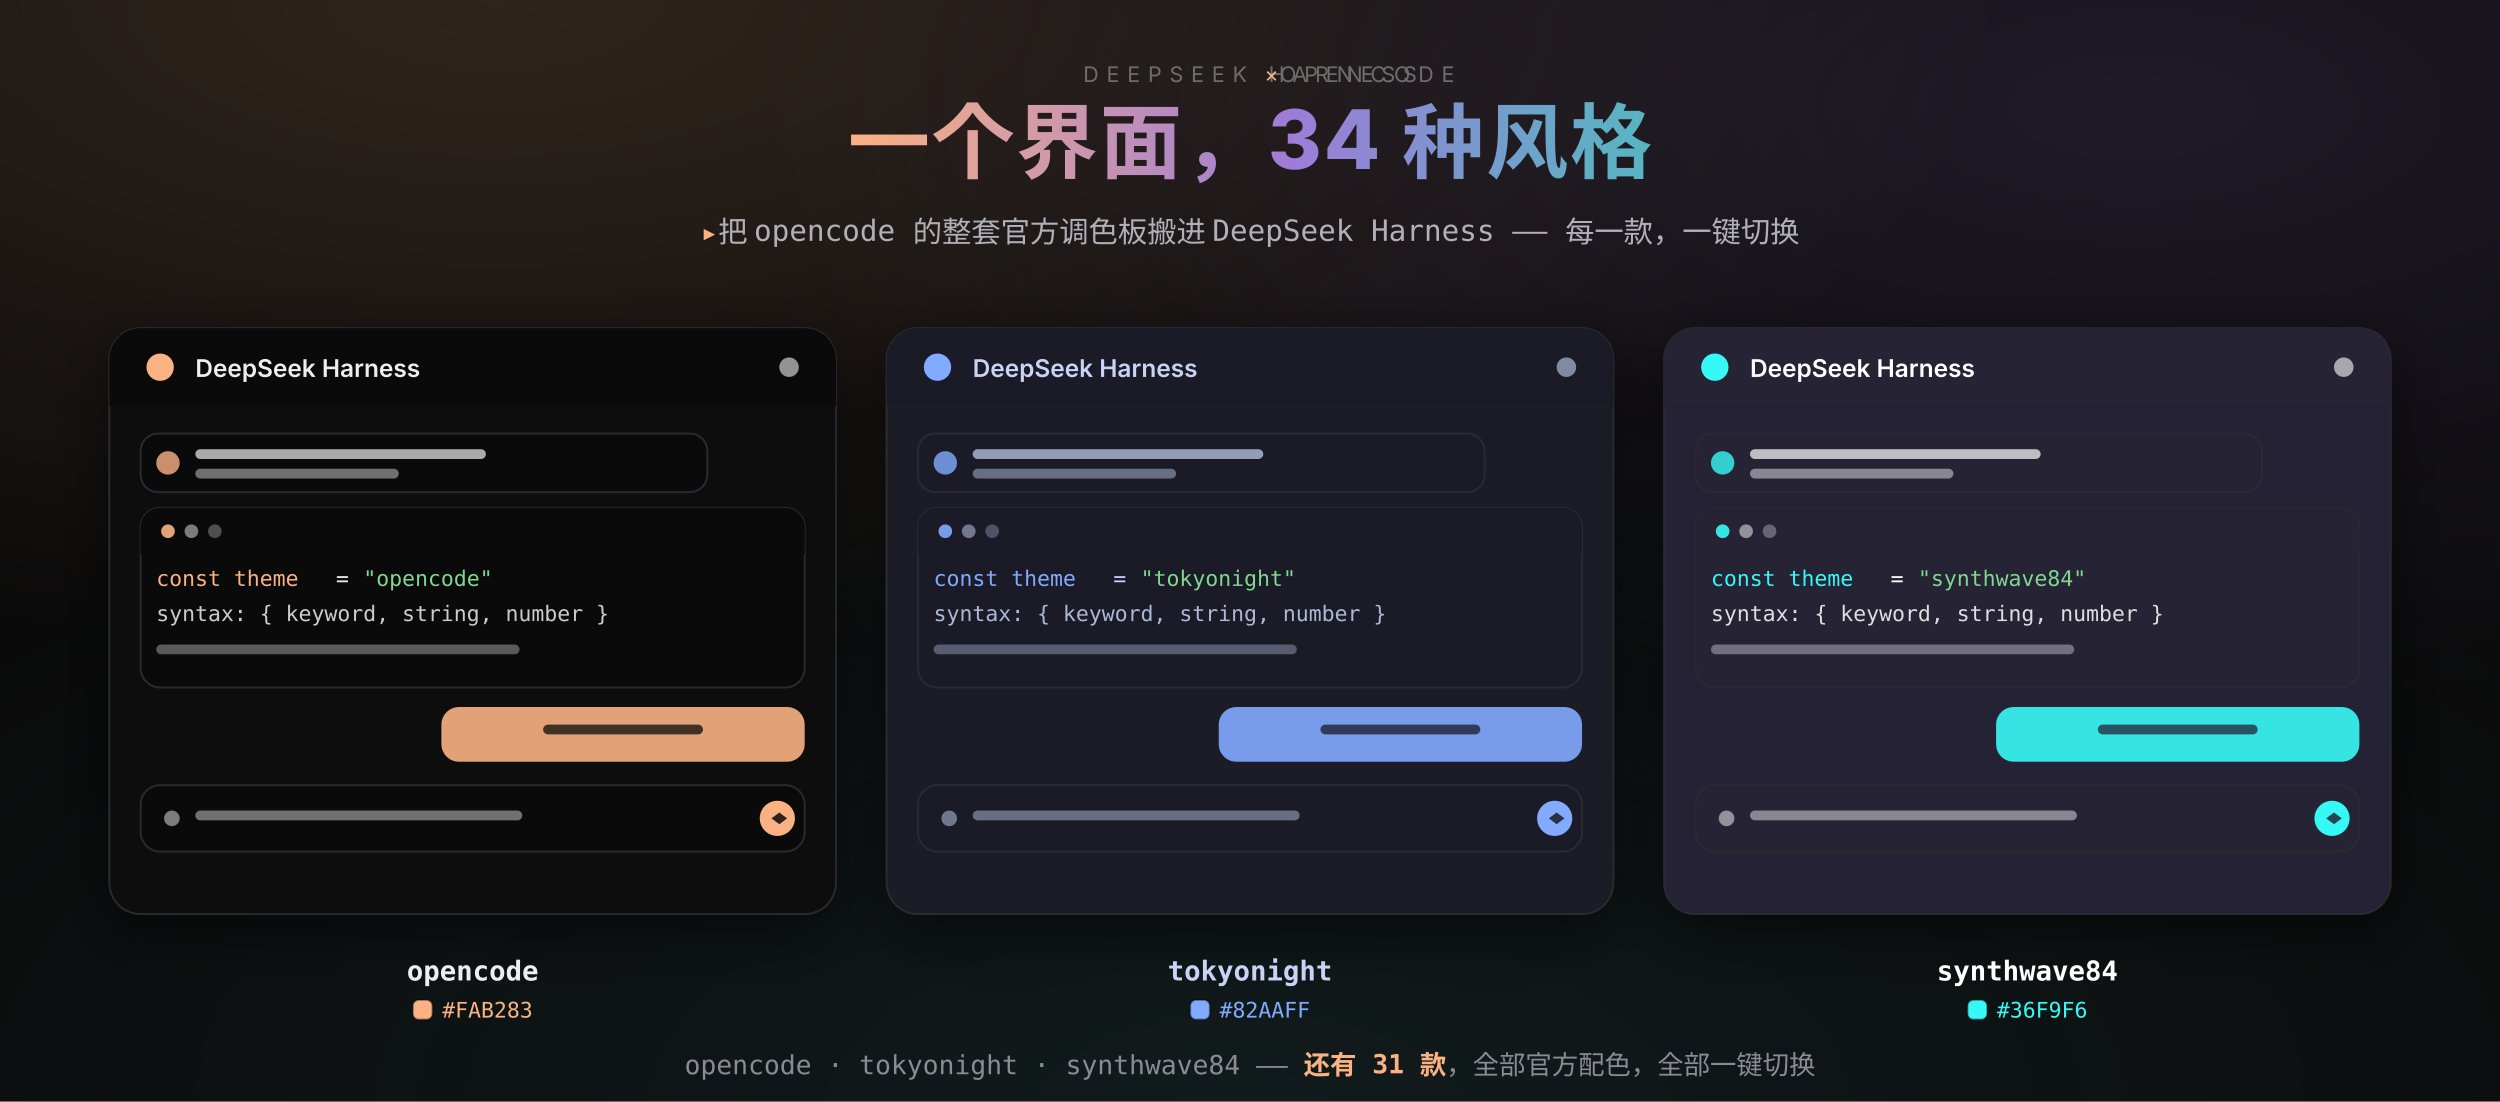
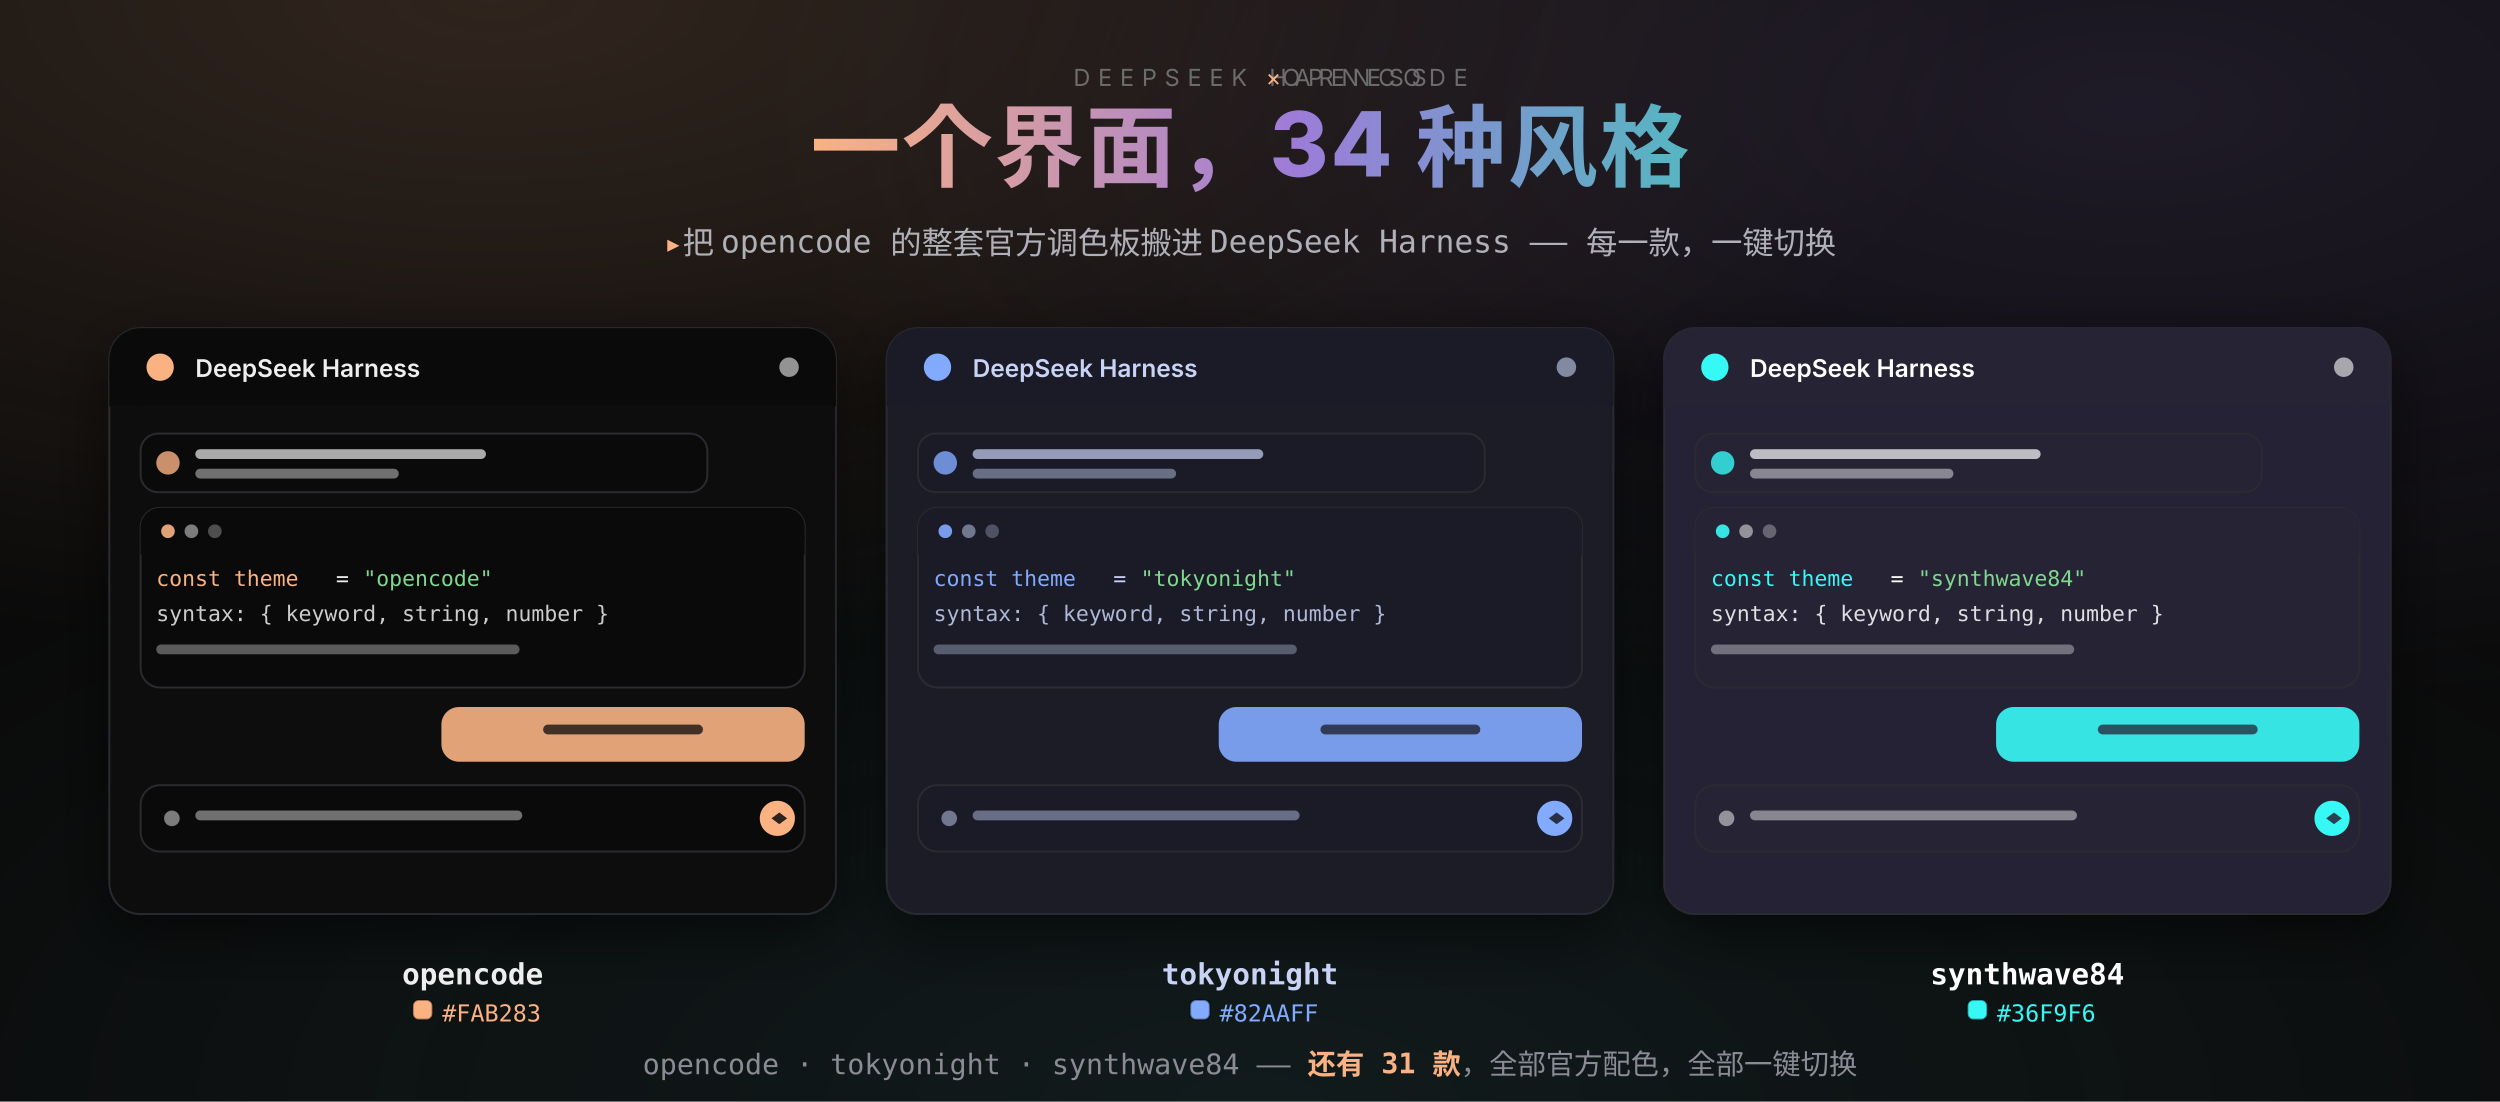
<svg xmlns="http://www.w3.org/2000/svg" width="1280" height="564" viewBox="0 0 1280 564">
  <defs>
    <radialGradient id="haloOrange" cx="20%" cy="0%" r="60%">
      <stop offset="0%" stop-color="#FAB283" stop-opacity="0.16" />
      <stop offset="100%" stop-color="#FAB283" stop-opacity="0" />
    </radialGradient>
    <radialGradient id="haloViolet" cx="85%" cy="10%" r="55%">
      <stop offset="0%" stop-color="#9D7CD8" stop-opacity="0.14" />
      <stop offset="100%" stop-color="#9D7CD8" stop-opacity="0" />
    </radialGradient>
    <radialGradient id="haloTeal" cx="50%" cy="100%" r="65%">
      <stop offset="0%" stop-color="#56B6C2" stop-opacity="0.10" />
      <stop offset="100%" stop-color="#56B6C2" stop-opacity="0" />
    </radialGradient>
    <linearGradient id="titleGrad" x1="0" y1="0" x2="1" y2="0">
      <stop offset="0%" stop-color="#FAB283" />
      <stop offset="55%" stop-color="#9D7CD8" />
      <stop offset="100%" stop-color="#56B6C2" />
    </linearGradient>
  </defs>
  <rect width="100%" height="100%" fill="#0a0a0a" />
  <rect width="100%" height="100%" fill="url(#haloOrange)" />
  <rect width="100%" height="100%" fill="url(#haloViolet)" />
  <rect width="100%" height="100%" fill="url(#haloTeal)" />
-   <text x="640" y="42" text-anchor="middle" font-family="-apple-system,Segoe UI,Microsoft YaHei,PingFang SC,sans-serif" font-size="11" letter-spacing="4" fill="#6d6d6d">DEEPSEEK HARNESS</text>
-   <text x="651" y="42" text-anchor="middle" font-family="-apple-system,Segoe UI,Microsoft YaHei,PingFang SC,sans-serif" font-size="11" letter-spacing="2" fill="#FAB283">×</text>
-   <text x="700" y="42" text-anchor="middle" font-family="-apple-system,Segoe UI,Microsoft YaHei,PingFang SC,sans-serif" font-size="11" letter-spacing="4" fill="#6d6d6d">OPENCODE</text>
-   <text x="640" y="88" text-anchor="middle" font-family="-apple-system,Segoe UI,Microsoft YaHei,PingFang SC,sans-serif" font-size="42" font-weight="800" letter-spacing="1" fill="url(#titleGrad)">一个界面，34 种风格</text>
-   <text x="640" y="124" text-anchor="middle" font-family="ui-monospace,SFMono-Regular,Menlo,Consolas,monospace" font-size="15" fill="#b0b0b8">
+   <text x="640" y="44" text-anchor="middle" font-family="-apple-system,Segoe UI,Microsoft YaHei,PingFang SC,sans-serif" font-size="12" letter-spacing="4" fill="#6d6d6d">DEEPSEEK HARNESS</text>
+   <text x="652" y="44" text-anchor="middle" font-family="-apple-system,Segoe UI,Microsoft YaHei,PingFang SC,sans-serif" font-size="12" letter-spacing="2" fill="#FAB283">×</text>
+   <text x="704" y="44" text-anchor="middle" font-family="-apple-system,Segoe UI,Microsoft YaHei,PingFang SC,sans-serif" font-size="12" letter-spacing="4" fill="#6d6d6d">OPENCODE</text>
+   <text x="640" y="92" text-anchor="middle" font-family="-apple-system,Segoe UI,Microsoft YaHei,PingFang SC,sans-serif" font-size="46" font-weight="800" letter-spacing="1" fill="url(#titleGrad)">一个界面，34 种风格</text>
+   <text x="640" y="130" text-anchor="middle" font-family="ui-monospace,SFMono-Regular,Menlo,Consolas,monospace" font-size="16" fill="#b0b0b8">
    <tspan fill="#FAB283">▸ </tspan>把 opencode 的整套官方调色板搬进 DeepSeek Harness —— 每一款，一键切换</text>
  <g>
    <defs>
      <filter id="glowopencode" x="-20%" y="-20%" width="140%" height="140%">
        <feDropShadow dx="0" dy="10" stdDeviation="16" flood-color="#000" flood-opacity="0.55" />
      </filter>
    </defs>
    <rect x="56" y="168" width="372" height="300" rx="16" fill="#0A0A0A" stroke="#2a2a30" filter="url(#glowopencode)" />
    <rect x="56" y="168" width="372" height="40" rx="16" fill="#0A0A0A" />
    <rect x="56" y="192" width="372" height="16" fill="#0A0A0A" />
    <circle cx="82" cy="188" r="7" fill="#FAB283" />
    <text x="100" y="193" font-family="-apple-system,Segoe UI,Microsoft YaHei,PingFang SC,sans-serif" font-size="12.5" font-weight="600" fill="#EEEEEE">DeepSeek Harness</text>
    <circle cx="404" cy="188" r="5" fill="#EEEEEE" opacity="0.6" />
    <rect x="72" y="222" width="290.16" height="30" rx="9" fill="#0A0A0A" stroke="#2a2a30" />
    <circle cx="86" cy="237" r="6" fill="#FAB283" opacity="0.8" />
    <rect x="100" y="230" width="148.8" height="5" rx="2.5" fill="#EEEEEE" opacity="0.7" />
    <rect x="100" y="240" width="104.16" height="5" rx="2.5" fill="#EEEEEE" opacity="0.45" />
    <rect x="72" y="260" width="340" height="92" rx="10" fill="#0A0A0A" stroke="#2a2a30" />
    <rect x="72" y="260" width="340" height="24" rx="10" fill="#0A0A0A" />
    <rect x="72" y="274" width="340" height="10" fill="#0A0A0A" />
    <circle cx="86" cy="272" r="3.5" fill="#FAB283" opacity="0.9" />
    <circle cx="98" cy="272" r="3.5" fill="#EEEEEE" opacity="0.5" />
    <circle cx="110" cy="272" r="3.5" fill="#EEEEEE" opacity="0.3" />
    <text x="80" y="300" font-family="ui-monospace,SFMono-Regular,Menlo,Consolas,monospace" font-size="11" fill="#FAB283">const theme</text>
    <text x="172" y="300" font-family="ui-monospace,SFMono-Regular,Menlo,Consolas,monospace" font-size="11" fill="#EEEEEE">=</text>
    <text x="186" y="300" font-family="ui-monospace,SFMono-Regular,Menlo,Consolas,monospace" font-size="11" fill="#7fd88f">"opencode"</text>
    <text x="80" y="318" font-family="ui-monospace,SFMono-Regular,Menlo,Consolas,monospace" font-size="11" fill="#EEEEEE" opacity="0.85">syntax: { keyword, string, number }</text>
    <rect x="80" y="330" width="186" height="5" rx="2.5" fill="#EEEEEE" opacity="0.35" />
    <rect x="226" y="362" width="186" height="28" rx="9" fill="#FAB283" opacity="0.9" />
    <rect x="278.08" y="371" width="81.84" height="5" rx="2.5" fill="#0A0A0A" opacity="0.75" />
    <rect x="72" y="402" width="340" height="34" rx="10" fill="#0A0A0A" stroke="#2a2a30" />
    <circle cx="88" cy="419" r="4" fill="#EEEEEE" opacity="0.5" />
    <rect x="100" y="415" width="167.4" height="5" rx="2.5" fill="#EEEEEE" opacity="0.45" />
    <circle cx="398" cy="419" r="9" fill="#FAB283" />
    <path d="M 395 419 l 4 -3 l 4 3 l -4 3 z" fill="#0A0A0A" opacity="0.85" />
-     <text x="242" y="502" text-anchor="middle" font-family="ui-monospace,SFMono-Regular,Menlo,Consolas,monospace" font-size="14" font-weight="700" fill="#EEEEEE">opencode</text>
+     <text x="242" y="504" text-anchor="middle" font-family="ui-monospace,SFMono-Regular,Menlo,Consolas,monospace" font-size="15" font-weight="700" fill="#EEEEEE">opencode</text>
    <rect x="211.4" y="512" width="10" height="10" rx="3" fill="#FAB283" stroke="rgba(0,0,0,0.35)" />
-     <text x="226.4" y="521" font-family="ui-monospace,SFMono-Regular,Menlo,Consolas,monospace" font-size="11" fill="#FAB283">#FAB283</text>
+     <text x="226.4" y="523" font-family="ui-monospace,SFMono-Regular,Menlo,Consolas,monospace" font-size="12" fill="#FAB283">#FAB283</text>
  </g>
  <g>
    <defs>
      <filter id="glowtokyonight" x="-20%" y="-20%" width="140%" height="140%">
        <feDropShadow dx="0" dy="10" stdDeviation="16" flood-color="#000" flood-opacity="0.55" />
      </filter>
    </defs>
    <rect x="454" y="168" width="372" height="300" rx="16" fill="#1A1B26" stroke="#2a2a30" filter="url(#glowtokyonight)" />
    <rect x="454" y="168" width="372" height="40" rx="16" fill="#1A1B26" />
    <rect x="454" y="192" width="372" height="16" fill="#1A1B26" />
    <circle cx="480" cy="188" r="7" fill="#82AAFF" />
    <text x="498" y="193" font-family="-apple-system,Segoe UI,Microsoft YaHei,PingFang SC,sans-serif" font-size="12.5" font-weight="600" fill="#C8D3F5">DeepSeek Harness</text>
    <circle cx="802" cy="188" r="5" fill="#C8D3F5" opacity="0.6" />
    <rect x="470" y="222" width="290.16" height="30" rx="9" fill="#1A1B26" stroke="#2a2a30" />
    <circle cx="484" cy="237" r="6" fill="#82AAFF" opacity="0.8" />
    <rect x="498" y="230" width="148.8" height="5" rx="2.5" fill="#C8D3F5" opacity="0.7" />
    <rect x="498" y="240" width="104.16" height="5" rx="2.5" fill="#C8D3F5" opacity="0.45" />
    <rect x="470" y="260" width="340" height="92" rx="10" fill="#1A1B26" stroke="#2a2a30" />
    <rect x="470" y="260" width="340" height="24" rx="10" fill="#1A1B26" />
    <rect x="470" y="274" width="340" height="10" fill="#1A1B26" />
    <circle cx="484" cy="272" r="3.5" fill="#82AAFF" opacity="0.9" />
    <circle cx="496" cy="272" r="3.5" fill="#C8D3F5" opacity="0.5" />
    <circle cx="508" cy="272" r="3.5" fill="#C8D3F5" opacity="0.3" />
    <text x="478" y="300" font-family="ui-monospace,SFMono-Regular,Menlo,Consolas,monospace" font-size="11" fill="#82AAFF">const theme</text>
    <text x="570" y="300" font-family="ui-monospace,SFMono-Regular,Menlo,Consolas,monospace" font-size="11" fill="#C8D3F5">=</text>
    <text x="584" y="300" font-family="ui-monospace,SFMono-Regular,Menlo,Consolas,monospace" font-size="11" fill="#7fd88f">"tokyonight"</text>
    <text x="478" y="318" font-family="ui-monospace,SFMono-Regular,Menlo,Consolas,monospace" font-size="11" fill="#C8D3F5" opacity="0.85">syntax: { keyword, string, number }</text>
    <rect x="478" y="330" width="186" height="5" rx="2.5" fill="#C8D3F5" opacity="0.35" />
    <rect x="624" y="362" width="186" height="28" rx="9" fill="#82AAFF" opacity="0.9" />
    <rect x="676.08" y="371" width="81.84" height="5" rx="2.5" fill="#1A1B26" opacity="0.75" />
    <rect x="470" y="402" width="340" height="34" rx="10" fill="#1A1B26" stroke="#2a2a30" />
    <circle cx="486" cy="419" r="4" fill="#C8D3F5" opacity="0.5" />
    <rect x="498" y="415" width="167.4" height="5" rx="2.5" fill="#C8D3F5" opacity="0.45" />
    <circle cx="796" cy="419" r="9" fill="#82AAFF" />
    <path d="M 793 419 l 4 -3 l 4 3 l -4 3 z" fill="#1A1B26" opacity="0.85" />
-     <text x="640" y="502" text-anchor="middle" font-family="ui-monospace,SFMono-Regular,Menlo,Consolas,monospace" font-size="14" font-weight="700" fill="#C8D3F5">tokyonight</text>
+     <text x="640" y="504" text-anchor="middle" font-family="ui-monospace,SFMono-Regular,Menlo,Consolas,monospace" font-size="15" font-weight="700" fill="#C8D3F5">tokyonight</text>
    <rect x="609.4" y="512" width="10" height="10" rx="3" fill="#82AAFF" stroke="rgba(0,0,0,0.35)" />
-     <text x="624.4" y="521" font-family="ui-monospace,SFMono-Regular,Menlo,Consolas,monospace" font-size="11" fill="#82AAFF">#82AAFF</text>
+     <text x="624.4" y="523" font-family="ui-monospace,SFMono-Regular,Menlo,Consolas,monospace" font-size="12" fill="#82AAFF">#82AAFF</text>
  </g>
  <g>
    <defs>
      <filter id="glowsynthwave84" x="-20%" y="-20%" width="140%" height="140%">
        <feDropShadow dx="0" dy="10" stdDeviation="16" flood-color="#000" flood-opacity="0.55" />
      </filter>
    </defs>
    <rect x="852" y="168" width="372" height="300" rx="16" fill="#262335" stroke="#2a2a30" filter="url(#glowsynthwave84)" />
    <rect x="852" y="168" width="372" height="40" rx="16" fill="#262335" />
    <rect x="852" y="192" width="372" height="16" fill="#262335" />
    <circle cx="878" cy="188" r="7" fill="#36F9F6" />
    <text x="896" y="193" font-family="-apple-system,Segoe UI,Microsoft YaHei,PingFang SC,sans-serif" font-size="12.5" font-weight="600" fill="#FFFFFF">DeepSeek Harness</text>
    <circle cx="1200" cy="188" r="5" fill="#FFFFFF" opacity="0.6" />
    <rect x="868" y="222" width="290.16" height="30" rx="9" fill="#262335" stroke="#2a2a30" />
    <circle cx="882" cy="237" r="6" fill="#36F9F6" opacity="0.8" />
    <rect x="896" y="230" width="148.8" height="5" rx="2.5" fill="#FFFFFF" opacity="0.7" />
    <rect x="896" y="240" width="104.16" height="5" rx="2.5" fill="#FFFFFF" opacity="0.45" />
    <rect x="868" y="260" width="340" height="92" rx="10" fill="#262335" stroke="#2a2a30" />
    <rect x="868" y="260" width="340" height="24" rx="10" fill="#262335" />
    <rect x="868" y="274" width="340" height="10" fill="#262335" />
    <circle cx="882" cy="272" r="3.5" fill="#36F9F6" opacity="0.9" />
    <circle cx="894" cy="272" r="3.5" fill="#FFFFFF" opacity="0.5" />
    <circle cx="906" cy="272" r="3.5" fill="#FFFFFF" opacity="0.3" />
    <text x="876" y="300" font-family="ui-monospace,SFMono-Regular,Menlo,Consolas,monospace" font-size="11" fill="#36F9F6">const theme</text>
    <text x="968" y="300" font-family="ui-monospace,SFMono-Regular,Menlo,Consolas,monospace" font-size="11" fill="#FFFFFF">=</text>
    <text x="982" y="300" font-family="ui-monospace,SFMono-Regular,Menlo,Consolas,monospace" font-size="11" fill="#7fd88f">"synthwave84"</text>
    <text x="876" y="318" font-family="ui-monospace,SFMono-Regular,Menlo,Consolas,monospace" font-size="11" fill="#FFFFFF" opacity="0.85">syntax: { keyword, string, number }</text>
    <rect x="876" y="330" width="186" height="5" rx="2.5" fill="#FFFFFF" opacity="0.35" />
    <rect x="1022" y="362" width="186" height="28" rx="9" fill="#36F9F6" opacity="0.9" />
    <rect x="1074.08" y="371" width="81.84" height="5" rx="2.5" fill="#262335" opacity="0.75" />
    <rect x="868" y="402" width="340" height="34" rx="10" fill="#262335" stroke="#2a2a30" />
    <circle cx="884" cy="419" r="4" fill="#FFFFFF" opacity="0.5" />
    <rect x="896" y="415" width="167.4" height="5" rx="2.5" fill="#FFFFFF" opacity="0.45" />
    <circle cx="1194" cy="419" r="9" fill="#36F9F6" />
    <path d="M 1191 419 l 4 -3 l 4 3 l -4 3 z" fill="#262335" opacity="0.85" />
-     <text x="1038" y="502" text-anchor="middle" font-family="ui-monospace,SFMono-Regular,Menlo,Consolas,monospace" font-size="14" font-weight="700" fill="#FFFFFF">synthwave84</text>
+     <text x="1038" y="504" text-anchor="middle" font-family="ui-monospace,SFMono-Regular,Menlo,Consolas,monospace" font-size="15" font-weight="700" fill="#FFFFFF">synthwave84</text>
    <rect x="1007.4" y="512" width="10" height="10" rx="3" fill="#36F9F6" stroke="rgba(0,0,0,0.35)" />
-     <text x="1022.4" y="521" font-family="ui-monospace,SFMono-Regular,Menlo,Consolas,monospace" font-size="11" fill="#36F9F6">#36F9F6</text>
+     <text x="1022.4" y="523" font-family="ui-monospace,SFMono-Regular,Menlo,Consolas,monospace" font-size="12" fill="#36F9F6">#36F9F6</text>
  </g>
-   <text x="640" y="550" text-anchor="middle" font-family="ui-monospace,SFMono-Regular,Menlo,Consolas,monospace" font-size="13.5" fill="#8b8b95">
+   <text x="640" y="550" text-anchor="middle" font-family="ui-monospace,SFMono-Regular,Menlo,Consolas,monospace" font-size="14.5" fill="#8b8b95">
opencode · tokyonight · synthwave84 —— <tspan fill="#FAB283" font-weight="700">还有 31 款</tspan>，全部官方配色，全部一键切换</text>
</svg>
